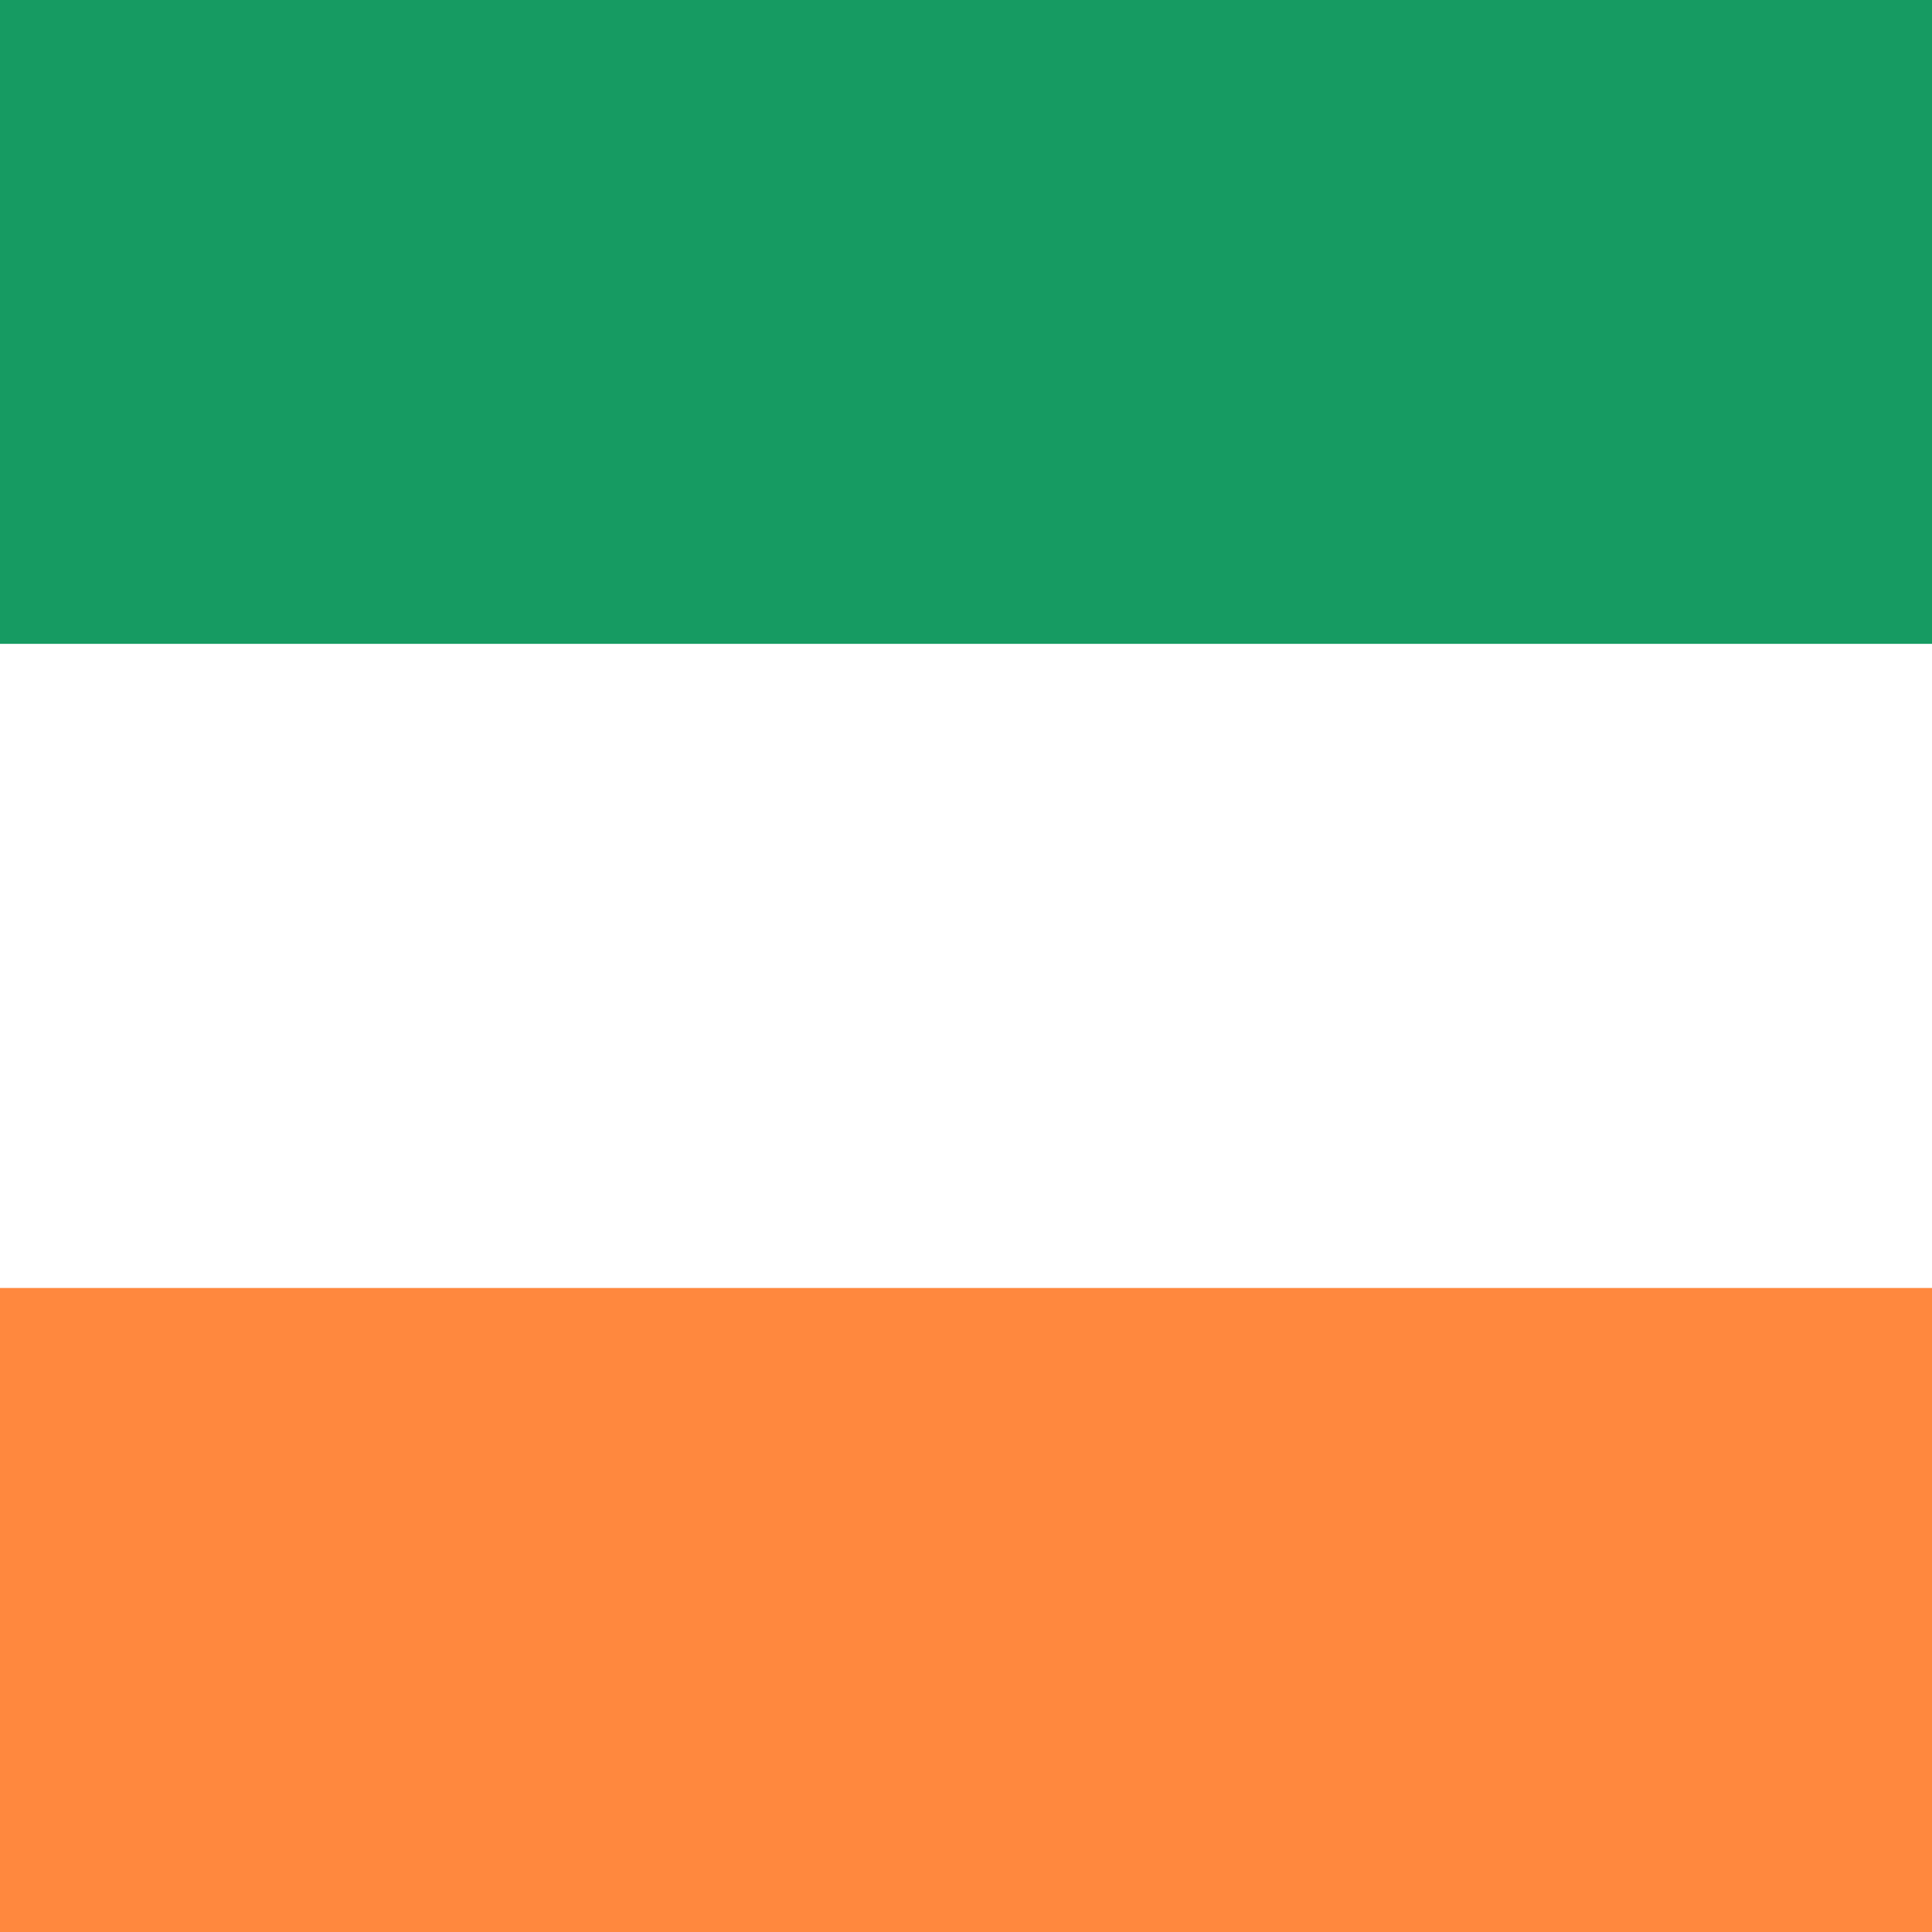
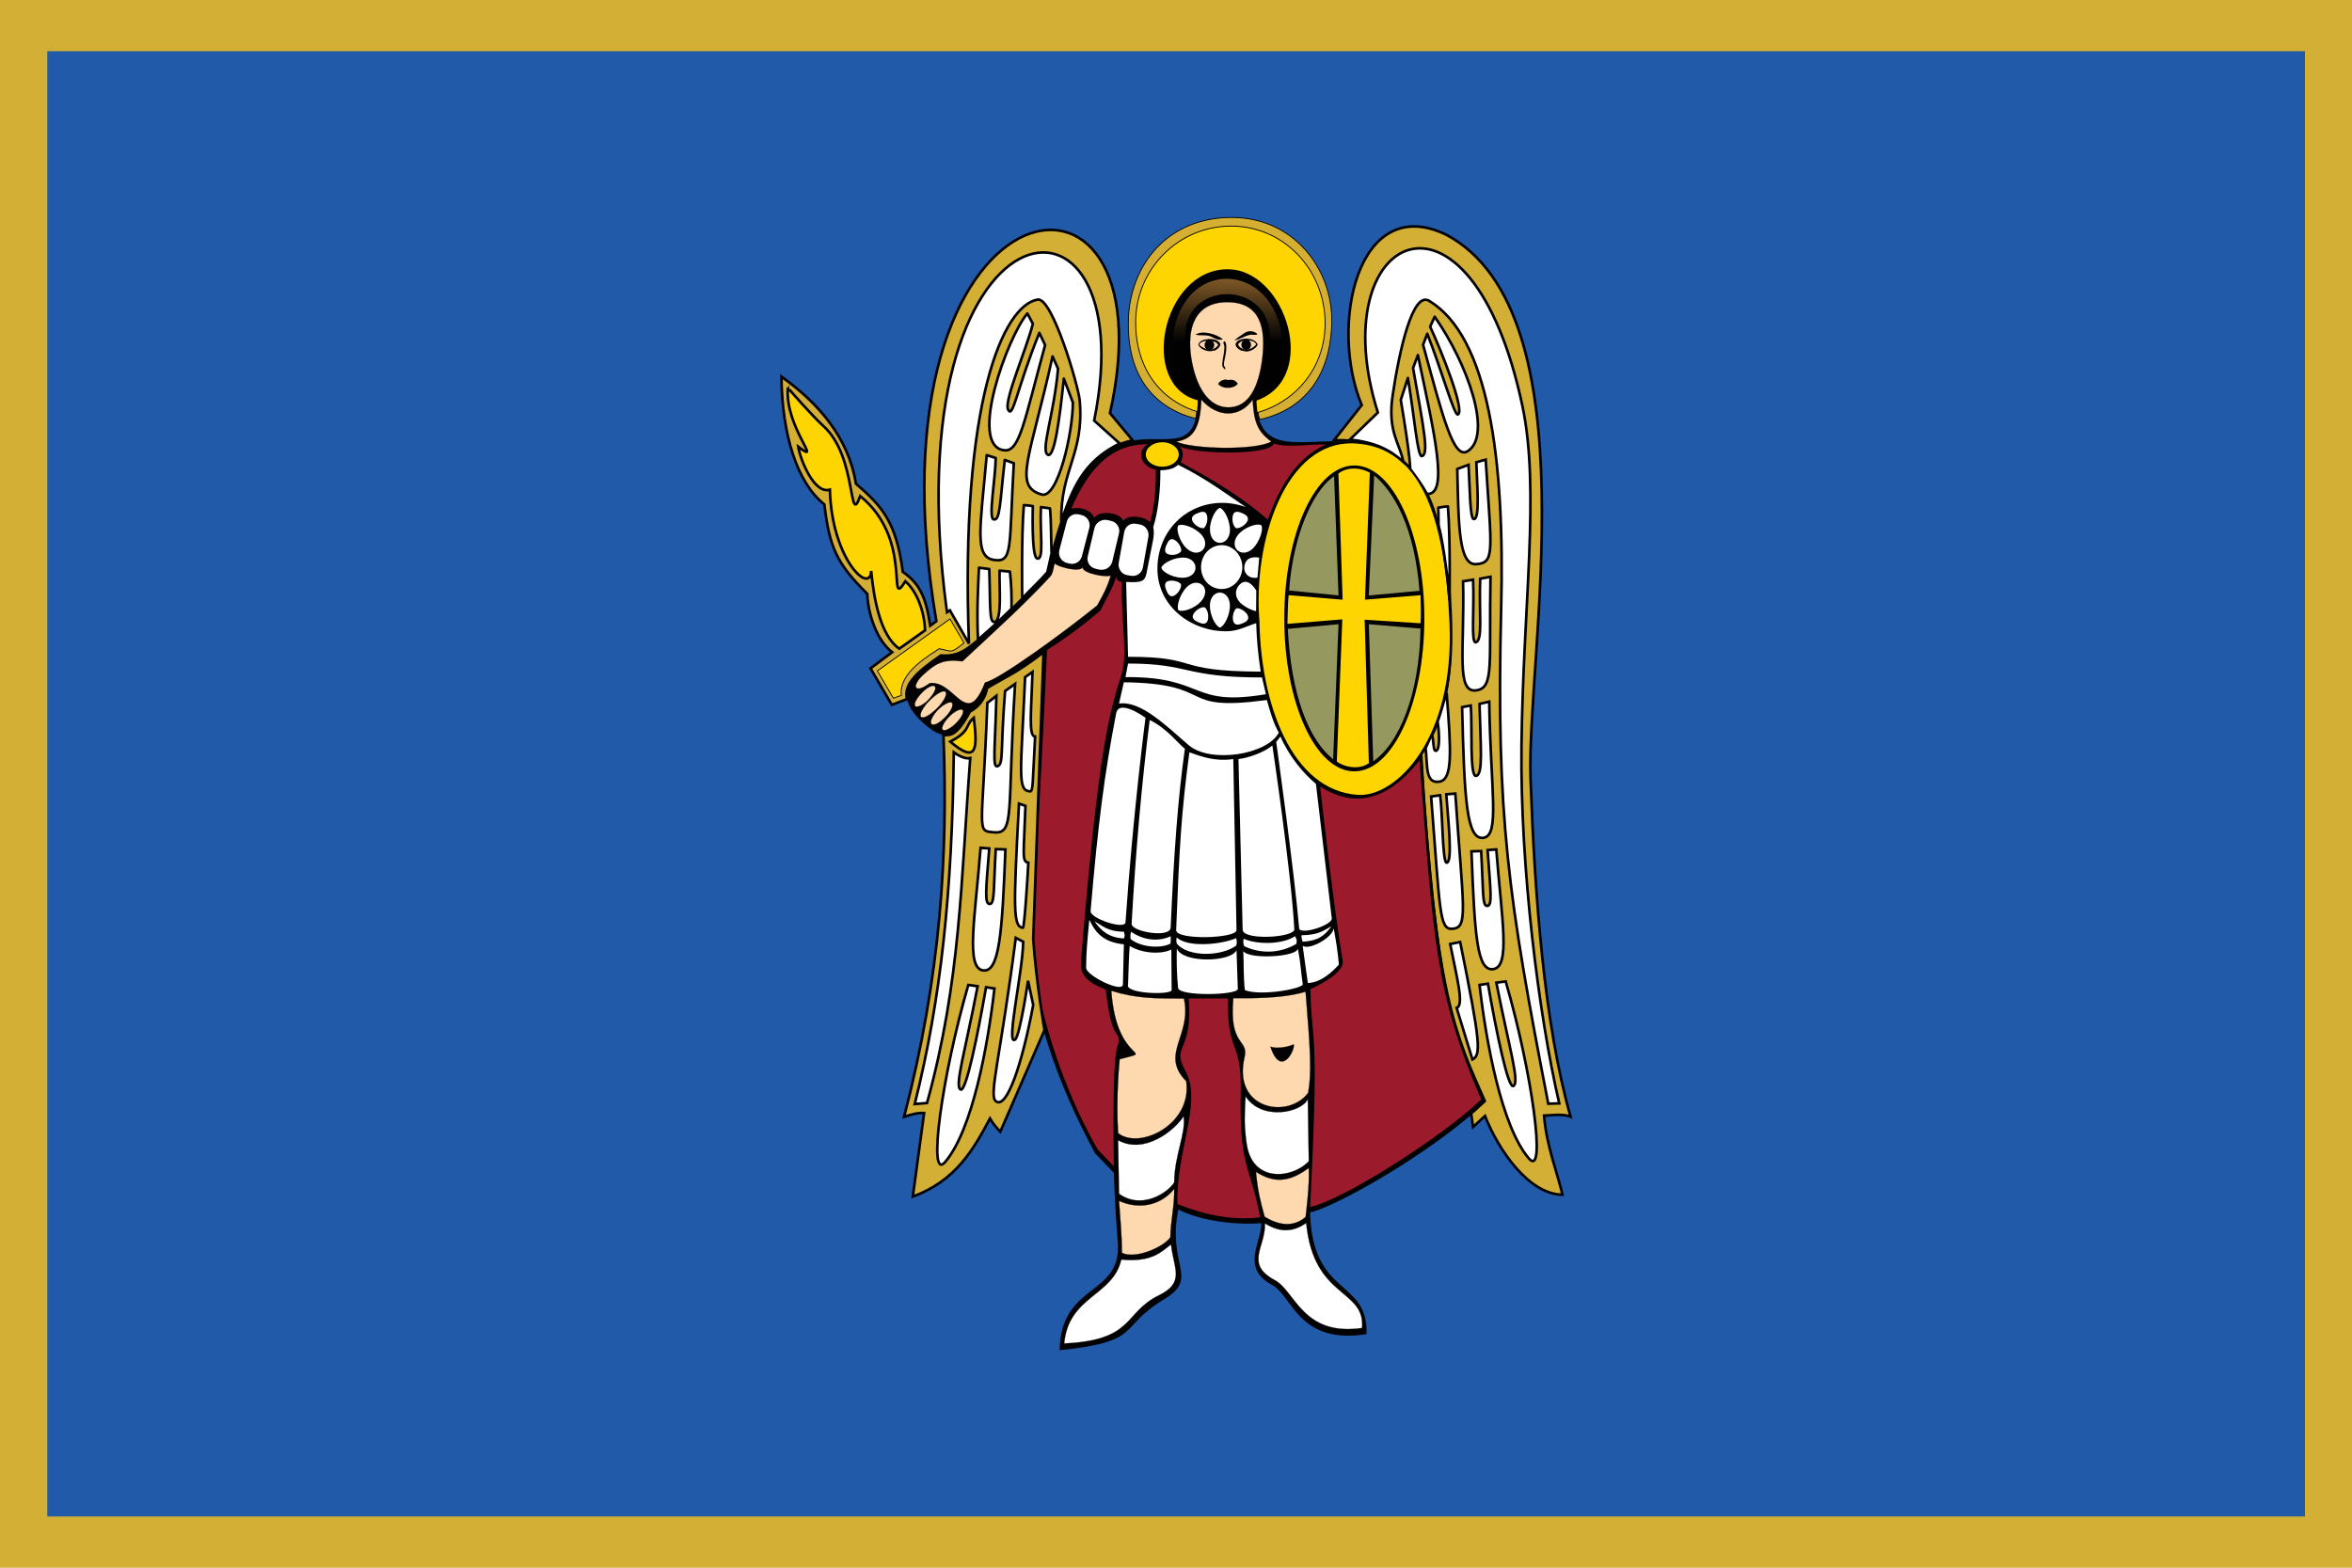
- <svg xmlns="http://www.w3.org/2000/svg" viewBox="0 0 3 3">
-   <rect width="3" height="1" fill="#169B62" />
-   <rect y="1" width="3" height="1" fill="#FFFFFF" />
-   <rect y="2" width="3" height="1" fill="#FF883E" />
+ <svg xmlns="http://www.w3.org/2000/svg" viewBox="0 0 900 600">
+   <style>.O{fill:#fff}.P{stroke:#010101}.Q{fill-rule:evenodd}.R{fill:#fed8ae}.S{fill:#fed500}.T{fill:#d4af35}.U{fill:#010101}.V{stroke-linejoin:round}.W{stroke-miterlimit:1.798}.X{stroke-width:.08}.Y{fill:#9b1b2c}.Z{stroke-miterlimit:1.303}</style>
+   <path d="M0 0h900v600H0z" class="T" />
+   <path fill="#205aa9" d="M18.1 19.6H882v560.8H18.1z" />
+   <g class="Q">
+     <g stroke-width=".33" class="P Z">
+       <path fill="#d5af31" d="M471.71 83.23c-25.41-.17-39.34 18.7-39.94 39.17-.59 22.09 10.28 33.82 25.75 37.82.51-1.95.59-4.08.68-7.13-22.86-5.78-13.51-50.4 11.64-50.31 22.18.08 35.61 41.81 11.13 50.48.08 3.15.34 5.35 1.11 7.31 16.66-3.74 27.37-16.31 27.53-37.98 0-20.15-14.87-39.19-37.9-39.35z" />
+       <path d="M471.11 86.54c20.22 0 35.95 16.82 35.95 37.22s-16.31 35.61-36.54 35.61c-20.22 0-35.95-13.09-35.95-36.03.01-20.39 16.32-36.8 36.54-36.8z" class="S" />
+     </g>
+     <path d="M452.78 169.12c5.68-3.95 6.67-7.53 7.04-13.71 6.3 5.06 14.33 4.2 19.51.86.62 7.04 2.59 10.13 8.03 12.47-.87 6.31-32.98 6.68-34.58.38zm98.92 97.44c0-.99 0-7.53 1.48-7.53 3.58.12 1.61 25.19 1.85 29.52.25 4.32-.37 5.56-3.71 5.56-7.41.12-2.96-21.86-4.57-34.58-.25-2.22 1.85-1.48 2.35-1.11 1.73 1.36 1.11 22.6 1.73 22.72 1 .24 1-11.36.87-14.58z" class="O" />
+     <g class="P">
+       <path d="m510.45 168.51 10.62-13.46c-12.6-30.26-1.73-81.63 32.36-65.21 55.95 29.89 30.63 162.03 32.23 207.97 1.61 44.95 5.19 93.98 15.31 129.55-2.96-1.24-8.89-.37-10.13-.37.86 11.49 5.31 22.48 7.04 30.26-12.97-.12-24.58-17.29-29.64-30.13l-4.57 4.2-.74-5.19 5.19-4.82c-11.12-25.19-19.14-40.88-24.33-132.64 10.13-15.07 13.09-32.73 10.13-63.97-2.46-26.8-7.9-57.31-43.47-56.19z" class="T" />
+       <path d="M564.67 245.82c-1.85.25-.49-12.6-.99-23.96l-3.83.62c.62 26.18-2.84 42.85 5.06 41.74 6.92-.99 4.82-9.76 5.43-43.47l-3.95.74c-.49 13.09 1.12 23.83-1.72 24.33z" class="O" />
+     </g>
+     <path d="M401.03 218.89c-49.4 52.24-30.01 18.9-51.13 40.26-6.3 6.42-1.85 13.59 5.43 19.27 8.52 6.79 12.35.25 15.68-6.17 3.95-2.1 5.56-4.82 6.55-8.77 7.04-4.2 12.84-6.55 21.49-13.46-.25 10.25-5.06 98.43-6.55 109.17 2.96 28.65 11.73 54.83 26.55 82.25l7.16 7.41c.37 11.86 1.23 22.85 1.48 26.18 1.98 21.37-21.74 15.44-22.23 41.74 32.23-3.33 21.98-8.65 40.01-19.51 13.71-8.27.99-12.84 5.43-34.33 9.88 5.06 25.07 5.93 31.74 5.19.25 7.04-8.15 17.17 4.2 23.71 7.66 4.08 10 22.97 36.06 18.77.74-21.24-20.75-13.96-21.61-46.56 9.39-1.98 46.07-22.35 67.31-42.36-12.72-27.05-18.28-41.13-24.45-132.76 12.23-20.5 12.6-38.9 10.87-63.97-11.86-95.84-73.24-29.64-74.22-71.63 24.45-8.65 11.12-50.26-10.99-50.26-25.19-.12-34.21 44.46-11.49 50.14-.6 37.54-39.63-19.27-57.29 65.69z" class="U" />
+     <g class="O P">
+       <path d="M539.6 179.5c2.47 3.33 4.2 5.56 6.42 9.51 8.65.74 2.59-24.08-3.46-53.11l-1.85 4.94c4.08 23.22 6.18 33.1 3.33 33.72-1.61.37-2.96-16.18-5.31-29.89l-2.72 8.4c3.84 22.72 3.59 26.43 3.59 26.43zm4.94-47.55c7.53 27.42 11.61 44.09 17.04 40.76 9.76-6.18-.12-33.72-12.6-51.5l-1.73 3.83c4.08 8.77 13.46 32.11 10.62 33.59-1.36.74-6.55-18.03-11.73-30.88l-1.6 4.2z" class="V" />
+       <path d="M567.63 320.66c-6.55.86-7.29-15.19-8.15-50.02l3.33-.62c.62 8.77-.49 27.17 1.98 26.92 2.84-.25 1.73-11.49 1.36-27.54l3.71-.86c.49 33.72 4.2 51.25-2.23 52.12zm-14.08 9.51c-1.61 0-1.48-18.4-2.47-25.81l-3.46.49c3.46 43.84 3.09 50.88 8.03 50.64 6.3-.37 4.32-6.92 1.23-51.75l-3.46.25c.63 8.89 2.6 26.18.13 26.18zm3.83 55.57 6.05 19.76c3.33-1.73 3.21-6.05-4.69-44.95l-3.83.74c2.6 13.09 5.44 23.59 2.47 24.45zm-7.28-109.67c.99-2.35 2.22-7.41 3.46-10.87 1.85 23.34 2.22 33.1-2.72 33.96-5.43.86-4.57-5.56-5.31-12.84l2.35-5.31c.86 2.1.37 6.92 1.73 6.3 1.72-.86.86-9.01.49-11.24z" />
+     </g>
+     <path d="M427.09 220.75s0 1.73 2.22 1.98c-.49 15.68 2.47 27.29-.25 35.69-4.57 14.33-8.89 28.78-15.44 109.79-.62 7.29 7.04 9.26 9.51 10.62 2.35 20.5 5.06 14.7 4.94 19.88-.12 2.84-2.59-2.47-1.85 47.67l-6.18-6.42c-14.2-24.95-23.09-54.22-25.94-80.4 3.83-48.17 5.19-81.76 6.55-110.78 7.66-4.82 14.45-10 20.38-15.07 2.97-5.8 4.83-8.76 6.06-12.96z" class="Y" />
+     <g class="P W X">
+       <path d="M453.89 413.78c2.47 16.55-17.91 26.43-26.06 19.88-.86-14.7.62-28.28.62-28.28 14.57-3.83-1.24 2.35-3.21-26.18 9.51 2.96 16.55 2.96 27.79 2.96 3.21 14.2-9.39 21.24.86 31.62z" class="R" />
+       <path d="m427.83 436.38.37 20.5c8.52 6.18 18.4-.12 21.12-4.32.12-10.74 4.57-18.77 3.58-25.32-3.21 5.19-14.94 14.82-25.07 9.14z" class="O" />
+       <path d="M449.32 455.03c-5.43 6.67-13.83 7.9-21.12 4.57.49 6.67 1.11 13.83 1.11 19.88 4.94 2.59 15.93-2.1 18.53-5.93.12-6.67 1.6-11.85 1.48-18.52z" class="R" />
+       <path d="M448.09 476.27c-3.71 2.84-7.29 6.92-19.02 5.8-3.21 14.08-20.13 13.83-21.86 32.11 27.05-1.23 22.6-11.73 36.19-18.4 10.24-4.94 5.67-10.37 4.69-19.51z" class="O" />
+       <path d="M499.59 379.57c-6.42 1.85-13.83 2.59-27.66 2.47-1.73 18.65 5.93 15.56 4.32 22.48-4.82 20.25 16.8 23.96 24.33 13.71 1.35-7.79.86-16.06-.99-38.66zm-4.57 20.13c.74 2.1-4.94 13.09-8.89.86 2.09.99 7.03.13 8.89-.86z" class="R" />
+       <path d="M476.61 419.58c-.37 6.92-.62 10.5.37 17.78 1.98 15.81 17.91 13.59 23.84 7.04l-.37-23.71c-2.47 5.19-17.66 8.4-23.84-1.11z" class="O" />
+       <path d="M483.9 465.65c-1.61-6.05-2.47-8.89-3.33-17.17 6.79 4.32 12.6 4.2 20.25-1.48.37 6.79-1.23 18.77-1.23 18.77-4.57 3.95-10.13 3.34-15.69-.12z" class="R" />
+       <path d="M499.83 468.12c2.84 29.15 22.6 24.95 21.37 40.14-22.72 3.33-25.56-14.08-33.35-18.28-11.73-6.3-3.46-12.72-3.83-21.74 6.3 3.83 11 3.09 15.81-.12z" class="O" />
+     </g>
+     <g class="O">
+       <path d="M450.8 177.89c-1.48 1.36-3.21 1.98-6.79 2.1.12 7.04-.86 16.18-2.72 21.74.74 3.46-.37 5.68-2.59 17.78-.62 2.96-1.85 3.58-7.78 3.21l.74 28.65c28.16 0 16.67 5.56 50.76 5.68a140.8 140.8 0 0 1-1.73-18.53c-3.46.99-6.79 3.09-11.49 3.09-13.83 0-26.31-9.88-26.31-23.96 0-14.2 10.87-25.19 24.82-25.19 4.94 0 9.02 1.61 9.02 1.61-7.28-4.82-14.69-10.62-25.93-16.18zm32.11 81.39 1.48 6.42c-29.15 4.94-22.97-6.79-53.72-6.55l.99-5.19c23.96.01 21.12 5.32 51.25 5.32zm-52.86 1.85-1.85 8.15c8.27-1.23 17.91 8.4 26.68 15.93 8.27 7.04 30.01 3.71 34.46-4.82-2.22-3.7-3.83-9.88-4.57-12.47-35.2 4.7-18.41-6.3-54.72-6.79zm41.87 29.39c-7.04.99-11.86-.86-16.8-2.59-3.09 23.22-3.83 36.06-5.06 68.05-.12 3.95 23.22 3.21 23.09 0l-1.23-65.46zm-33.59-15.8s-10.25-7.53-11.24-1.61c-4.45 22.97-6.92 42.11-9.76 75.46-.62 2.84 13.09 7.41 13.34 4.45 2.97-42.61 7.66-78.3 7.66-78.3zm9.88 88.67c-3.46 1.85-10.87 1.73-15.93-1.36-.37 4.82-.37 8.15-.62 14.82-1.36 3.46 16.3 4.08 16.67 2.1l-.12-15.56zm25.69-72.87c4.2-.49 10-2.72 12.97-5.19 0 0 7.29 48.91 8.4 70.27.37 3.21-19.14 4.45-19.76.37l-1.61-65.45zm14.45-6.54 1.61-2.1c3.46 7.9 9.02 14.33 13.59 18.15l6.05 51.38c.49 2.59-11.86 6.55-12.47 3.95-1.74-20.87-8.78-71.38-8.78-71.38zm-58.3 77.43c-8.03-.74-11.12-4.82-13.21-9.39-.74 7.41-1.23 12.84-1.23 18.4 0 2.96 14.08 9.88 14.08 6.3l.36-15.31zm43.11 2.23c-2.1 4.69-20.62 5.06-22.85-.62-.12 5.31 0 10.25.49 15.07.25 3.33 22.97 2.84 22.85.37l-.49-14.82zm2.59.37c2.22 3.33 20.75 2.22 20.87-.99 1.11 5.68.99 7.41 1.85 13.46 1.23 1.73-15.93 4.94-22.11 2.47-.61-5.31-.36-9.39-.61-14.94zm22.72-1.98c2.84 1.73 11.73-3.46 11.86-6.79.74 3.95 1.73 9.88 1.98 13.96-2.47 2.72-6.67 6.79-11.86 7.04l-1.98-14.21zm-45.07-75.46c-2.35-1.73-6.92-7.9-13.46-10.99-2.96 23.34-5.31 49.4-6.92 77.93-.25 3.09 14.82 5.68 14.94 1.48 1.24-28.4 2.72-49.15 5.44-68.42zm13.4-78.8c2.18 0 4.29-2.24 3.76-6.19-.45-3.71-2.49-6.88-3.76-7.2-1.43.39-3.31 3.63-3.77 7.2-.37 3.95 1.58 6.19 3.77 6.19zm-9.33 9.51c0-2.24-2.18-4.34-6.02-3.79-3.69.46-6.78 2.56-7.07 3.79.38 1.47 3.53 3.4 7.07 3.79 3.84.46 6.02-1.55 6.02-3.79zm9.33 9.51c-2.18 0-4.22 2.24-3.77 6.19.45 3.71 2.49 6.88 3.77 7.2 1.43-.39 3.31-3.63 3.76-7.2.46-3.95-1.58-6.19-3.76-6.19zm9.33-9.51c-.07 2.24 1.8 4.34 5.04 3.79l.68-7.66c-.07.08-5.42-1.39-5.72 3.87zm-15.96-6.73c1.58-1.55 1.5-4.64-1.66-7.04-2.94-2.32-6.55-3.09-7.68-2.4-.75 1.31.15 4.95 2.33 7.81 2.56 3.1 5.5 3.18 7 1.63zm0 13.46c-1.58-1.55-4.52-1.47-6.92 1.7-2.26 3.02-3.01 6.73-2.33 7.81 1.28.77 4.89-.16 7.68-2.4 3.01-2.55 3.16-5.57 1.58-7.12zm13.63.39c-1.28 1.78-1.43 4.64 1.66 7.04 1.73 1.31 3.69 2.17 5.19 2.47l.07-7.89c0 .08-3.46-6.34-6.92-1.62zm-.38-13.85c1.58 1.55 4.52 1.47 6.92-1.7 2.25-3.02 3.01-6.73 2.33-7.81-1.28-.78-4.89.16-7.68 2.4-3.01 2.47-3.16 5.49-1.58 7.12zM458.3 196.4c1.58-.69 3.16-1.01 3.61 1.08.38 1.94-.45 4.1-1.28 4.64-1.13.23-3.08-.78-4.14-2.32-1.06-1.85.22-2.78 1.8-3.4zm-11.97 29.55c-.68-1.62-.98-3.25 1.05-3.63 1.88-.39 4.06.46 4.52 1.31.23 1.16-.75 3.17-2.33 4.18-1.66 1.08-2.63-.24-3.24-1.86zm29.12 12.61c-1.58.69-3.16.93-3.61-1.08-.38-1.94.45-4.1 1.28-4.64 1.13-.23 3.08.78 4.14 2.32 1.06 1.85-.22 2.78-1.8 3.4z" />
+       <path d="M446.34 208.62c.68-1.62 1.58-3.02 3.31-1.85 1.66 1.08 2.56 3.25 2.33 4.18-.6 1.01-2.71 1.7-4.52 1.31-2.11-.47-1.8-2.02-1.13-3.64zm12.27 29.55c-1.58-.69-2.94-1.62-1.8-3.4 1.05-1.62 3.16-2.56 4.14-2.32.98.62 1.66 2.79 1.28 4.64-.45 2.09-2.04 1.78-3.61 1.08zm16.71-41.77c1.58.69 2.94 1.62 1.8 3.4-1.05 1.62-3.16 2.56-4.14 2.32-.98-.62-1.66-2.79-1.28-4.64.45-2.09 2.03-1.78 3.61-1.08z" />
+     </g>
+     <path stroke-miterlimit="10" stroke-width=".03" d="M355.74 261.45c-5.86 4.33-7.13 1.19-2.38-3.23 4.76-4.34 7.65-6.03 14.96-5.1 10.88-10.2 23.62-21.59 33.65-32.55 1.11-1.27 1.27-3.99 1.62-4.93.76 1.19 9.52 3.65 10.62 1.53.17 2.46 9.43 3.91 10.79 3.15-1.44 4.67-2.72 6.97-5.18 11.39-12.92 10.45-37.64 28.47-42.92 29.48-2.46 6.29-4.51 8.16-6.63 7.91-4.09-.43-8.17-8.5-14.54-7.65z" class="P R" />
+     <path d="M481.92 237.54c.49 31.62 12.23 65.08 37.79 66.69 14.2.86 36.93-20.87 34.95-65.83-1.85-42.36-11.73-67.18-36.06-68.67-27.04-1.59-39.15 38.17-36.68 67.81zm36.31-59.4c14.82 0 26.8 26.18 26.8 58.54s-11.98 58.54-26.8 58.54-26.8-26.18-26.8-58.54 11.98-58.54 26.8-58.54z" class="S" />
+     <path d="M469.57 115.65c12.84 0 14.82 10 13.46 21.49-1.36 10.74-5.06 19.02-13.34 18.77-7.41-.25-12.1-8.03-13.83-18.77-1.85-11.74 1.49-21.49 13.71-21.49z" class="P R W X" />
+     <path d="M472.29 130.34c1.73-1.61 3.09-2.22 3.83-2.84a4 4 0 0 1 4.94.25c.12.74-1.98.25-2.59.37-2.23.37-3.58 1.61-6.18 2.22zm-9.01-1.6c1.48.74 2.84 1.73 4.69 1.11-2.59-2.1-8.15-3.58-10.5-1.73 3.09.5 3.21-.12 5.81.62z" class="U" />
+   </g>
+   <g class="U">
+     <path d="M473.64 146.82c-.99 1.85-5.56 2.47-7.53.12a3.3 3.3 0 0 1 3.95-1.48c1.6-.37 2.71.12 3.58 1.36zm-5.42-15.12zm0 0zm0 0c-.12-.25-.12-.62 0-.86s.37-.25.49-.12l.12.12c.99 1.48 0 5.8-.37 7.41v.12c-.12.49-.12.86-.12 1.24a1.09 1.09 0 0 0 .37.86c.12.25.25.49.12.86-.12.25-1.11-.86-1.11-1.48 0-.49 0-1.11.12-1.73v-.25c.25-1.35 1.12-5.3.38-6.17zm8.89 2.1zm0 0c-.37 0-.74 0-1.11-.12-.25 0-.37-.12-.62-.25-.12-.12-.37-.12-.49-.25-.62-.37-.99-.86-1.11-1.36 0-.12.12-.25.25-.37l.37-.37c.62-.62 1.73-.86 2.84-.74h.99c.25 0 .37.12.62.12.86.25 1.48.62 1.85 1.24 0 .12-.12.12-.12.25l-.37.37a5.3 5.3 0 0 1-3.1 1.48zm-1.36.5a4.5 4.5 0 0 0 1.36.25 5.64 5.64 0 0 0 3.46-1.61c.12-.12.25-.37.37-.49s.25-.37.25-.49v-.25c-.37-.86-1.24-1.48-2.35-1.85-.25 0-.49-.12-.74-.12s-.49 0-.74-.12h-.37c-1.36 0-2.47.25-3.33.86-.12.12-.37.25-.49.49-.12.12-.25.37-.37.62v.37c.12.62.62 1.36 1.48 1.85.25.12.37.25.62.37.48-.01.6.12.85.12zm1.36-4.7zm.12 0c-.12 0-.12 0 0 0z" />
+     <path d="M476.86 129.97c-1.11 0-1.85.86-1.85 1.98 0 1.11.86 1.98 1.85 1.98s1.85-.86 1.85-1.98c0-1.11-.86-1.98-1.85-1.98z" class="Q" />
+     <path d="M462.66 133.8zm0 0c.37 0 .86 0 1.23-.12.25 0 .37-.12.62-.25.25-.12.37-.12.49-.25.62-.37.99-.86 1.11-1.24-.12-.12-.12-.25-.25-.37l-.37-.37c-.62-.49-1.73-.74-2.96-.74h-1.11c-.25 0-.49.12-.62.12-.86.25-1.61.62-1.85 1.24 0 .12.12.12.12.25l.37.37c.87.62 1.98 1.24 3.22 1.36zm1.36.5c-.37.12-.86.12-1.36.12-1.36-.12-2.72-.74-3.46-1.48-.12-.12-.25-.37-.37-.49s-.25-.37-.25-.49v-.25c.37-.86 1.23-1.48 2.35-1.73.25 0 .49-.12.74-.12s.49 0 .74-.12h.37c1.36 0 2.59.25 3.33.86.12.12.37.25.49.49.12.12.25.37.37.49v.37c-.12.62-.74 1.36-1.48 1.85-.25.12-.37.25-.62.37-.36 0-.61 0-.85.13zm-1.36-4.57zm0 0z" />
+   </g>
+   <path d="M454.88 382.16h14.94c-.12 22.35 5.31 15.07 4.94 35.94-.62 29.52 3.95 28.41 7.41 47.79-10.62 1.36-21.49-.99-31.62-5.06-.62-20.25 9.76-39.27 2.96-51.13-5.42-9.88 2.97-6.54 1.37-27.54zm46.43 79.78c11.73-2.22 50.51-26.68 65.46-41.13-17.78-41.25-18.28-61.75-23.59-129.8-14.08 17.91-27.29 16.92-38.04 10 0 0 5.19 46.44 8.65 66.69.86 5.19-12.35 10.87-12.35 10.87.37 22.36 3.58 11.62-.13 83.37z" class="Y" />
+   <g class="O">
+     <path d="m516.5 168.26 10.74-10.37c-21.61-68.54 35.32-96.82 55.33-2.47 6.79 32.23.25 75.95-.37 130.29-.49 46.07 6.55 102.63 14.45 136.59l-4.2.12c-15.31-78.79-20.01-109.79-18.03-189.45 1.48-58.05-4.94-104.11-27.54-117.82-6.3-3.83-11.36 18.65-13.96 36.06-2.1 13.96 2.72 18.4 4.08 25.56-5.06-4.56-10.74-7.52-20.5-8.51z" class="P Q" />
+     <path d="M475.38 217.04c0 4.69-3.58 8.4-7.9 8.4-4.45 0-7.9-3.71-7.9-8.4s3.58-8.4 7.9-8.4 7.9 3.83 7.9 8.4z" />
+   </g>
+   <path d="M450.93 170.36c1.85 1.36 2.1 4.2.86 6.55 2.96 1.85 19.51 9.88 33.35 21.98 4.45-12.6 10.99-23.71 22.23-28.78-6.18-.12-15.31 1.36-19.88-.37-1.86 5.06-34.09 3.95-36.56.62zm-41.01 24.33c5.93-13.59 14.08-24.7 29.27-24.7-4.45 2.47-2.72 8.77 3.09 9.76.12 6.79-.62 15.07-2.22 20.13-1.36-1.85-8.03-3.46-10.37-.49-.37-2.96-8.52-4.45-10.99-1.24-1.24-2.97-5.07-4.33-8.78-3.46z" class="Y" />
+   <path d="m434.75 200.49 1.48.25c2.1.37 3.58 2.47 3.21 4.69l-2.1 11.73c-.37 2.22-2.47 3.58-4.57 3.21l-1.48-.25c-2.1-.37-3.58-2.47-3.21-4.69l2.1-11.73c.37-2.22 2.34-3.7 4.57-3.21zm-11.12-1.48 1.61.37c2.1.49 3.46 2.59 2.96 4.69l-2.59 10.87c-.49 2.1-2.59 3.46-4.82 3.09l-1.61-.37c-2.1-.49-3.46-2.59-2.96-4.69l2.59-10.87c.5-2.1 2.72-3.46 4.82-3.09zm-10.62-2.1.99.25a4 4 0 0 1 2.84 4.82L414 212.84a3.9 3.9 0 0 1-4.82 2.84l-.99-.25a4 4 0 0 1-2.84-4.82l2.84-10.87c.5-2.09 2.6-3.45 4.82-2.83z" class="O" />
+   <g class="P">
+     <path d="M357.93 263.23c.12 1.24-1.61 3.71-3.7 5.56-2.22 1.73-4.08 2.22-4.2.99-.12-1.24 1.61-3.71 3.71-5.56s4.07-2.35 4.19-.99zm4.08 1.98c.25 1.36-1.73 4.45-4.45 6.79-2.72 2.47-5.06 3.33-5.31 1.98-.25-1.36 1.73-4.45 4.45-6.79 2.71-2.48 5.06-3.34 5.31-1.98zm2.47 4.32c.12 1.36-1.48 3.95-3.83 5.93-2.22 1.98-4.2 2.47-4.45 1.11-.12-1.36 1.48-3.95 3.83-5.93 2.35-1.85 4.32-2.47 4.45-1.11zm4.07 2.59c.12 1.24-1.48 3.71-3.71 5.56-2.22 1.85-4.08 2.35-4.32 1.23-.12-1.23 1.48-3.7 3.71-5.56 2.22-1.85 4.2-2.34 4.32-1.23z" class="R W X" />
+     <path d="m424.74 158.13 8.65 10.37c-10.37 2.72-23.09 7.66-32.36 50.39-8.77 9.39-16.18 16.67-24.33 24.08-6.05 4.94-9.39 8.52-16.67 7.9-8.03 5.56-14.45 10.62-12.97 16.67l-5.8 2.22-8.15-13.96 8.27-6.18c-5.93-4.57-9.26-14.7-9.51-22.35-11.86-11.73-14.45-17.91-16.43-34.21-10.5-8.4-16.18-26.68-16.43-48.91 14.33 10.25 25.69 23.47 28.53 41 9.88 8.52 15.44 14.57 17.91 33.72 7.04 4.82 9.02 10.87 10.5 20.62l2.35-1.73c-29.27-172.62 91.51-191.64 66.44-79.63z" class="T" />
+     <g class="Q">
+       <path d="M391.77 193.33c-.99 12.47-.62 35.69-.62 35.69 4.08-4.32 6.79-6.67 9.63-10l1.61-7.16c-.25-6.3-.12-12.72-.62-17.29l-3.46-.49c-.49 9.39 1.36 20.62-1.48 19.64-2.22-.74-1.61-20.01-1.61-20.01s-2.34-.38-3.45-.38zm-7.53-21c5.93.74 7.66-10.99 15.68-40.26l-2.22-4.69c-8.65 21.37-10.13 33.47-11.98 29.27-1.48-3.58 7.04-22.97 9.51-32.73l-2.1-3.95c-7.54 8.77-22.85 50.76-8.89 52.36zm14.32 16.92c6.18 1.85 11.98-23.47 11.98-35.2l-3.46-9.14c-1.73 16.8-3.71 30.13-6.05 29.15-3.09-1.24 2.35-15.44 3.83-32.97l-2.1-4.69c-8.64 39.02-15.19 49.64-4.2 52.85z" class="O V" />
+       <path d="m341.85 267.23-6.12-10.45 27.79-19.89 5.35 9.18c-5.44 4.42-4.51 3.06-9.52 2.21-2.72 2.04-15.55 8.75-14.45 17.85l-3.06 1.1z" stroke-width=".33" class="S Z" />
+     </g>
+   </g>
+   <path d="M451.05 173.94c0 2.59-2.84 4.69-6.3 4.69s-6.3-2.1-6.3-4.69 2.84-4.69 6.3-4.69 6.3 2.1 6.3 4.69z" class="S" />
+   <g class="P">
+     <g class="O">
+       <path d="m428.45 169.74-9.76-8.77c20.25-100.16-78.3-89.04-56.32 73.36l1.11-.74 7.29 12.72c-3.46-93.49 13.34-129.55 26.31-131.65 5.56-.99 15.56 32.97 16.06 38.53 1.85 20.5-7.41 26.55-7.04 46.31 4.32-12.35 8.27-22.84 22.35-29.76z" />
+       <path d="M377.57 174.19c-2.47 28.03-4.94 39.15 2.96 40.14 7.16.99 5.56-4.94 7.41-37.05l-3.46-1.24c-1.85 15.93-1.73 23.59-4.32 22.72-1.98-.62.74-15.44.86-23.47l-3.45-1.1zm-2.97 43.1c-.37 8.03-.86 17.04-.37 27.54 6.05-5.19 8.03-7.16 12.84-11.86 0-5.68 0-8.4-.62-14.2l-3.95-.37c-.25 5.31 1.11 18.9-1.85 19.64-2.22.49-1.61-6.05-2.1-20.25l-3.95-.5z" class="Q V" />
+     </g>
+     <path d="M361.02 281.38c2.59-.12 4.82.74 10.13-9.02a12.6 12.6 0 0 0 6.55-9.02c7.04-4.32 10.87-5.43 21.61-13.71l-3.95 109.8c1.24 17.17 4.32 34.81 4.32 34.81l-16.92 38.9c-1.23-1.36-2.59-2.72-3.95-5.06-6.3 11.86-13.09 23.84-29.52 29.89l4.32-31.99c-3.09-.12-5.31.74-7.66 1.48 14.2-54.69 16.8-100.75 15.07-146.08z" class="T" />
+     <g class="O">
+       <path d="M377.81 269.03c-1.85 49.89-4.45 48.91 2.47 49.52 8.15.74 5.06-7.29 8.15-56.81l-3.83 2.72c-1.85 22.97-.49 27.79-2.84 28.78-2.1.86-.99-6.3-.49-26.92l-3.46 2.71zm.99 76.95c1.85-.12 1.36-5.93 2.22-21l3.71.12c-1.24 32.36-2.35 47.05-8.52 46.31-6.79-.86-3.09-20.01-.99-46.93l3.33.25c-1.35 16.43-1.85 21.37.25 21.25zm9.64 51.87c1.85-1.36 4.94-22.48 4.94-22.48l1.98 9.26c-4.2 22.48-10.13 40.26-14.33 36.8-2.72-2.22 1.73-16.43 7.66-62.49l2.84 1.48c-.13 11.37-6.8 40.27-3.09 37.43zm-20.88 19.14c2.1 1.24 6.67-21.49 9.76-39.15l3.21.49c-2.47 21.61-8.4 54.22-18.9 66.44-6.79 7.78-1.23-32.97 8.89-67.8l3.58.49c-4.81 25.08-8.88 38.17-6.54 39.53z" class="Q" />
+       <path d="M364.97 287.93c2.22 1.61 4.57 2.59 6.3 2.22-3.58 46.81-3.58 85.09-16.55 132.02l-4.69.37c10.12-40.5 14.32-81.38 14.94-134.61zm28.53 42.24c-2.59-.37-1.73-3.21-1.11-21.74l-2.47-.86c-2.22 41.25-2.22 46.93 1.48 47.55.62-.01 1.85-20.01 2.1-24.95zm2.59-48.29c-2.59 0-1.48-9.51-.99-24.7l-2.84 1.98c-1.61 36.8-3.09 43.35 1.85 43.72 1.24.12.99-2.85 1.98-21z" />
+     </g>
+     <path d="M363.61 283.85c8.03-4.2 5.43-6.05 9.02-9.14 1.36 11.49 1.48 18.04-9.02 9.14z" class="S" />
+     <path d="m561.95 177.89-4.32 1.61c.49 21.24.49 36.8 7.16 36.43 7.41-.49 5.93-4.69 3.71-40.01l-3.58.99c.25 8.52 1.48 21.98-.99 21.74-1.48-.13-1.48-12.24-1.98-20.76z" class="O Q" />
+     <g stroke-width=".69">
+       <path fill="#96995f" d="M510.82 181.72c-7.53 4.2-16.3 21.24-17.91 44.58l19.64 1.98-1.73-46.56zm14.7-.49-2.1 47.05 20.13-1.85c-1.85-24.09-9.51-38.41-18.03-45.2zm-2.1 57.3 1.73 53.48c10.62-6.92 18.4-26.43 18.77-51.75l-20.5-1.73zm-31 1.85c1.24 25.32 7.9 43.23 18.03 50.88l2.1-52.73-20.13 1.85z" />
+       <path d="m492.79 227.42 20.62 1.73-1.61-48.04c3.33-2.84 8.77-2.72 12.72-.37l-1.85 48.41 21.24-1.73c.12 3.33.25 8.89 0 11.49l-21.37-1.36 1.61 54.71c-4.32 3.21-10.5 1.36-12.97-.62l2.1-54.22-21 1.73c.27-10.99.39-9.76.51-11.73z" class="S" />
+     </g>
+     <path d="M459.69 152.94c6.3 7.16 14.82 6.92 19.64 0 .49 7.66 1.36 11.98 7.16 16.06-5.93 3.46-30.38 2.96-36.43 0 6.05-.86 9.26-4.57 9.63-16.06z" class="R W X" />
+   </g>
+   <linearGradient id="A" x1="469.64" x2="469.64" y1="106.63" y2="130.78" gradientUnits="userSpaceOnUse">
+     <stop offset="0" stop-color="#7e5827" />
+     <stop offset="1" stop-color="#010101" />
+   </linearGradient>
+   <path fill="url(#A)" d="M448.58 130.84c2.72-32.73 39.03-31.37 42.11-.86l-4.82.12c1.24-23.34-34.33-23.59-32.36.62l-4.93.12z" />
+   <path d="M418.82 352.64c2.72 3.83 5.56 6.18 11.24 6.55.49-.99.25-1.61 0-2.59-6.67-.13-8.28-2.47-11.24-3.96zm90.65 1.86c-2.72 3.83-5.19 5.56-10.99 5.93-.25-.62-.49-1.48-.49-2.47 6.78-.13 8.51-1.86 11.48-3.46zm-76.7 2.1c4.08 2.84 9.88 4.2 15.19 1.73 0 1.11.12 1.73-.12 2.84-3.83 1.98-11.24 1.36-15.19-1.73-.25-1.36 0-2.1.12-2.84zm17.54 2.22c4.08 3.83 16.55 2.84 22.72.25.25.99.37 1.85 0 2.84-5.68 4.2-18.4 4.45-22.72-.74-.37-1.61-.12-1.61 0-2.35zm25.56.49c5.93 2.47 15.31 1.98 19.64-.99.37.74.99 1.23.49 2.96a21.1 21.1 0 0 1-19.88.86c-.37-.73-.49-1.72-.25-2.83z" class="O" />
+   <g class="Q">
+     <path d="M462.78 130.1c-1.11 0-1.85.86-1.85 1.98 0 1.11.86 1.98 1.85 1.98s1.85-.86 1.85-1.98-.86-1.98-1.85-1.98z" class="U" />
+     <g class="P">
+       <g class="O">
+         <path d="M568.99 346.72c-1.85-.12-1.36-5.93-2.22-21l-3.71.12c1.24 32.36 2.1 45.82 8.27 45.08 6.79-.86 3.33-18.9 1.23-45.82l-3.33.25c1.24 16.55 1.86 21.49-.24 21.37zm10.13 68.91c-2.1 1.23-6.67-21.49-9.76-39.15l-3.21.49c2.47 21.61 8.4 54.22 18.9 66.44 6.79 7.78 1.24-32.97-8.89-67.8l-3.58.49c4.93 25.08 9.01 38.05 6.54 39.53z" />
+         <path d="M554.05 193.82c.99 12.47.62 35.69.62 35.69-.25-4.2-2.1-20.62-4.2-28.53 0-3.33-.12-6.67-.12-6.67s2.71-.49 3.7-.49z" class="V" />
+       </g>
+       <path d="M315.08 163.07c12.97 11.61 9.51 39.4 14.08 26.8 20.62 16.67 9.88 44.34 17.29 32.6 4.57 4.08 7.29 11.73 7.53 18.77l-9.88 7.04c-7.29-5.06-9.76-19.39-10.74-29.76-.25 9.26-15.07-4.2-15.81-31.12-6.05 1.85-11.36-11.61-12.1-16.43 9.88 7.53-5.31-7.66-3.95-22.6-.13.13 9.62 11.12 13.58 14.7z" class="S" />
+     </g>
+   </g>
</svg>
